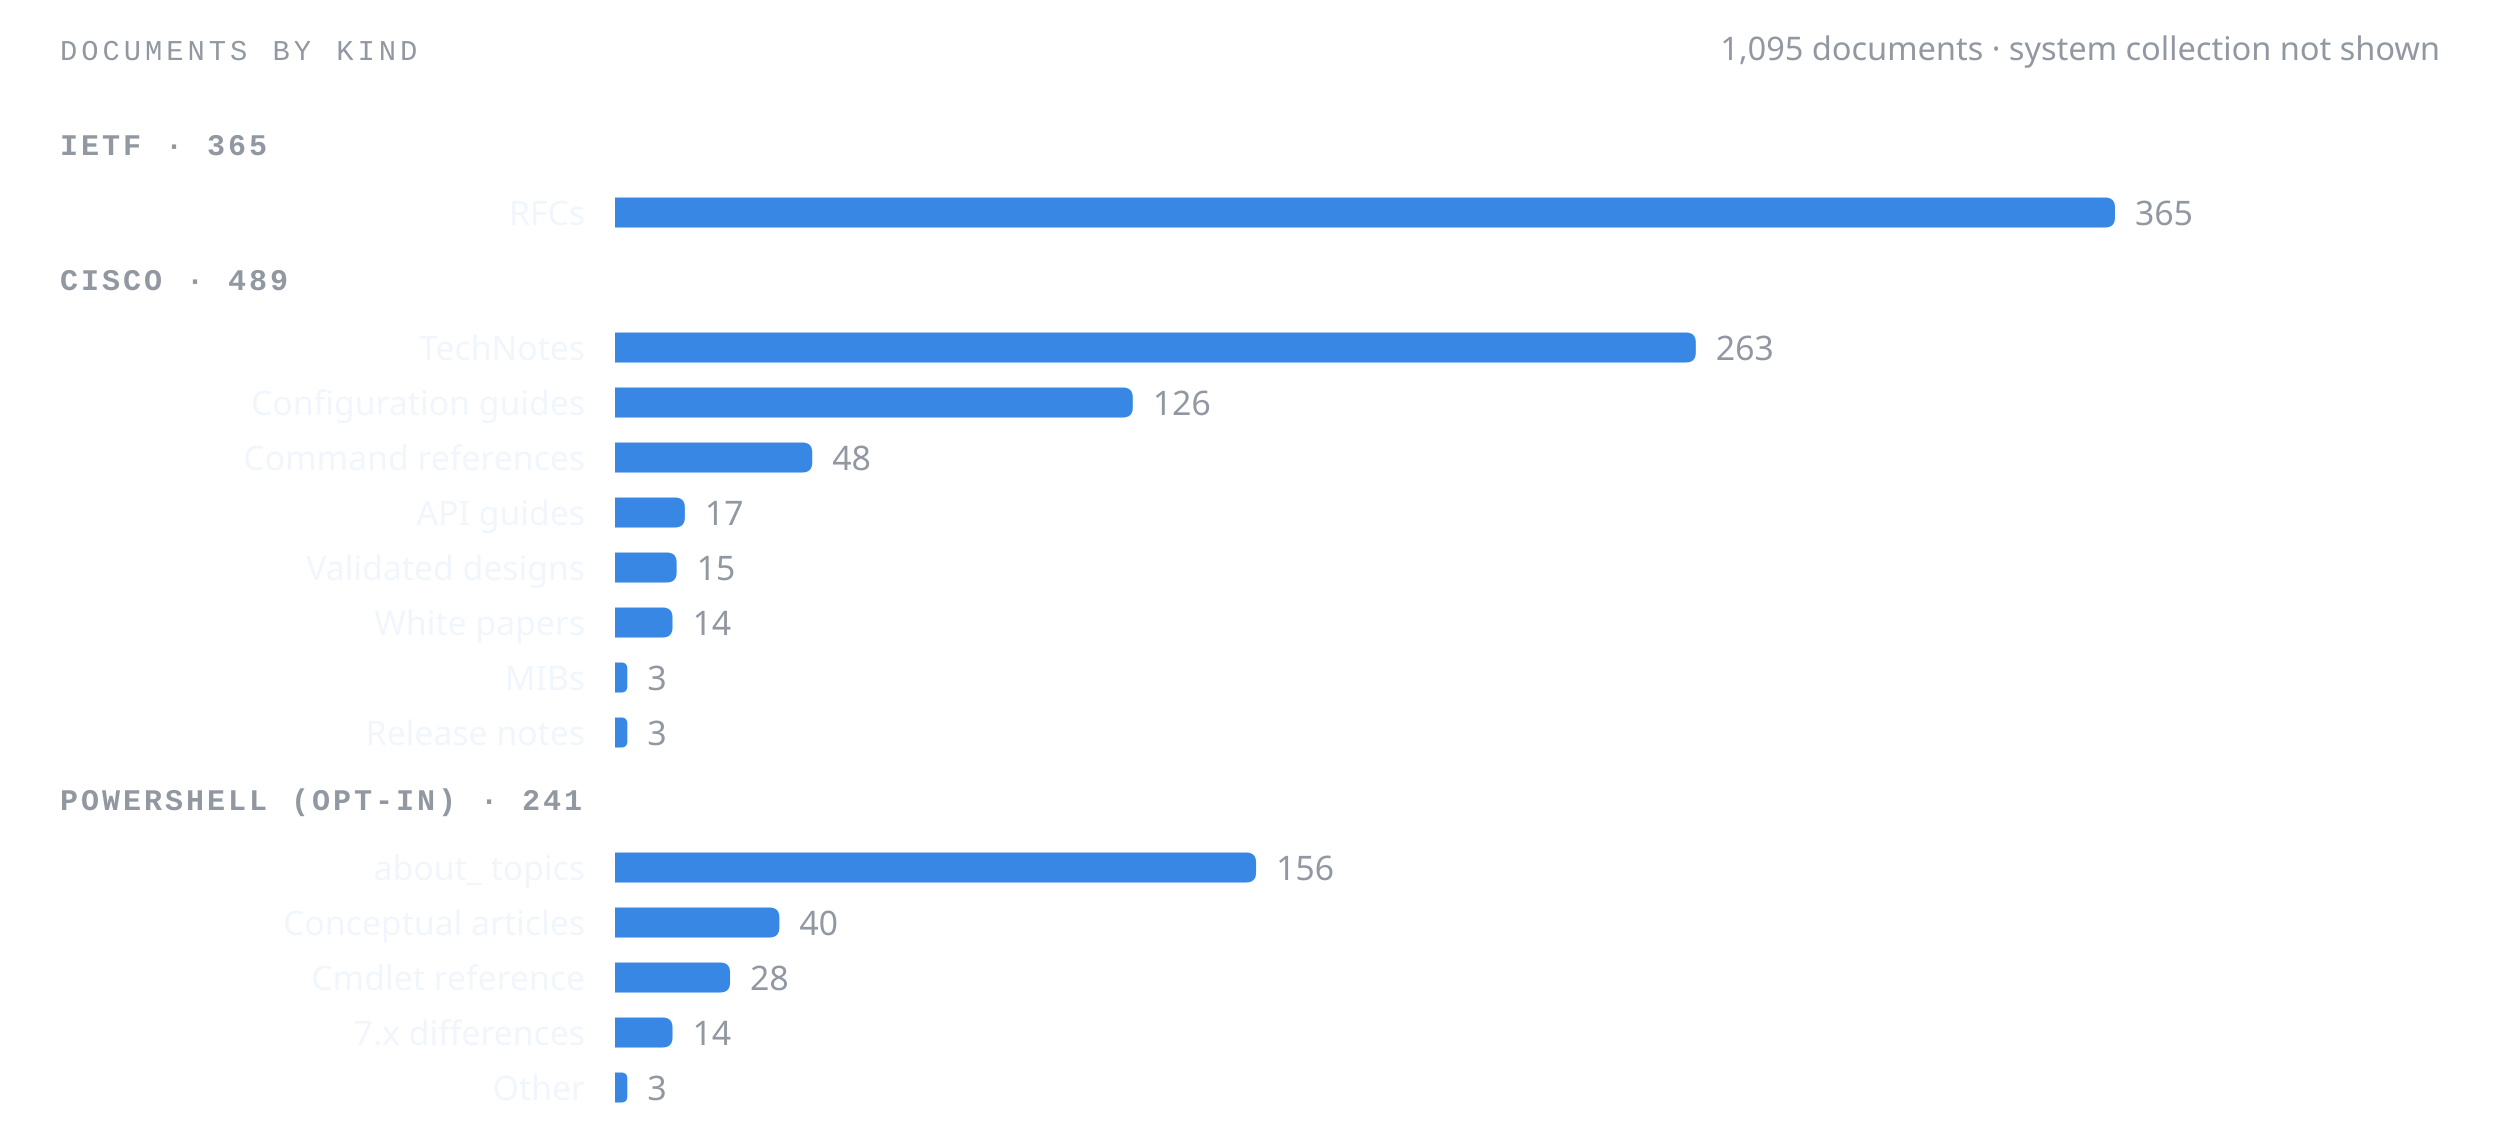
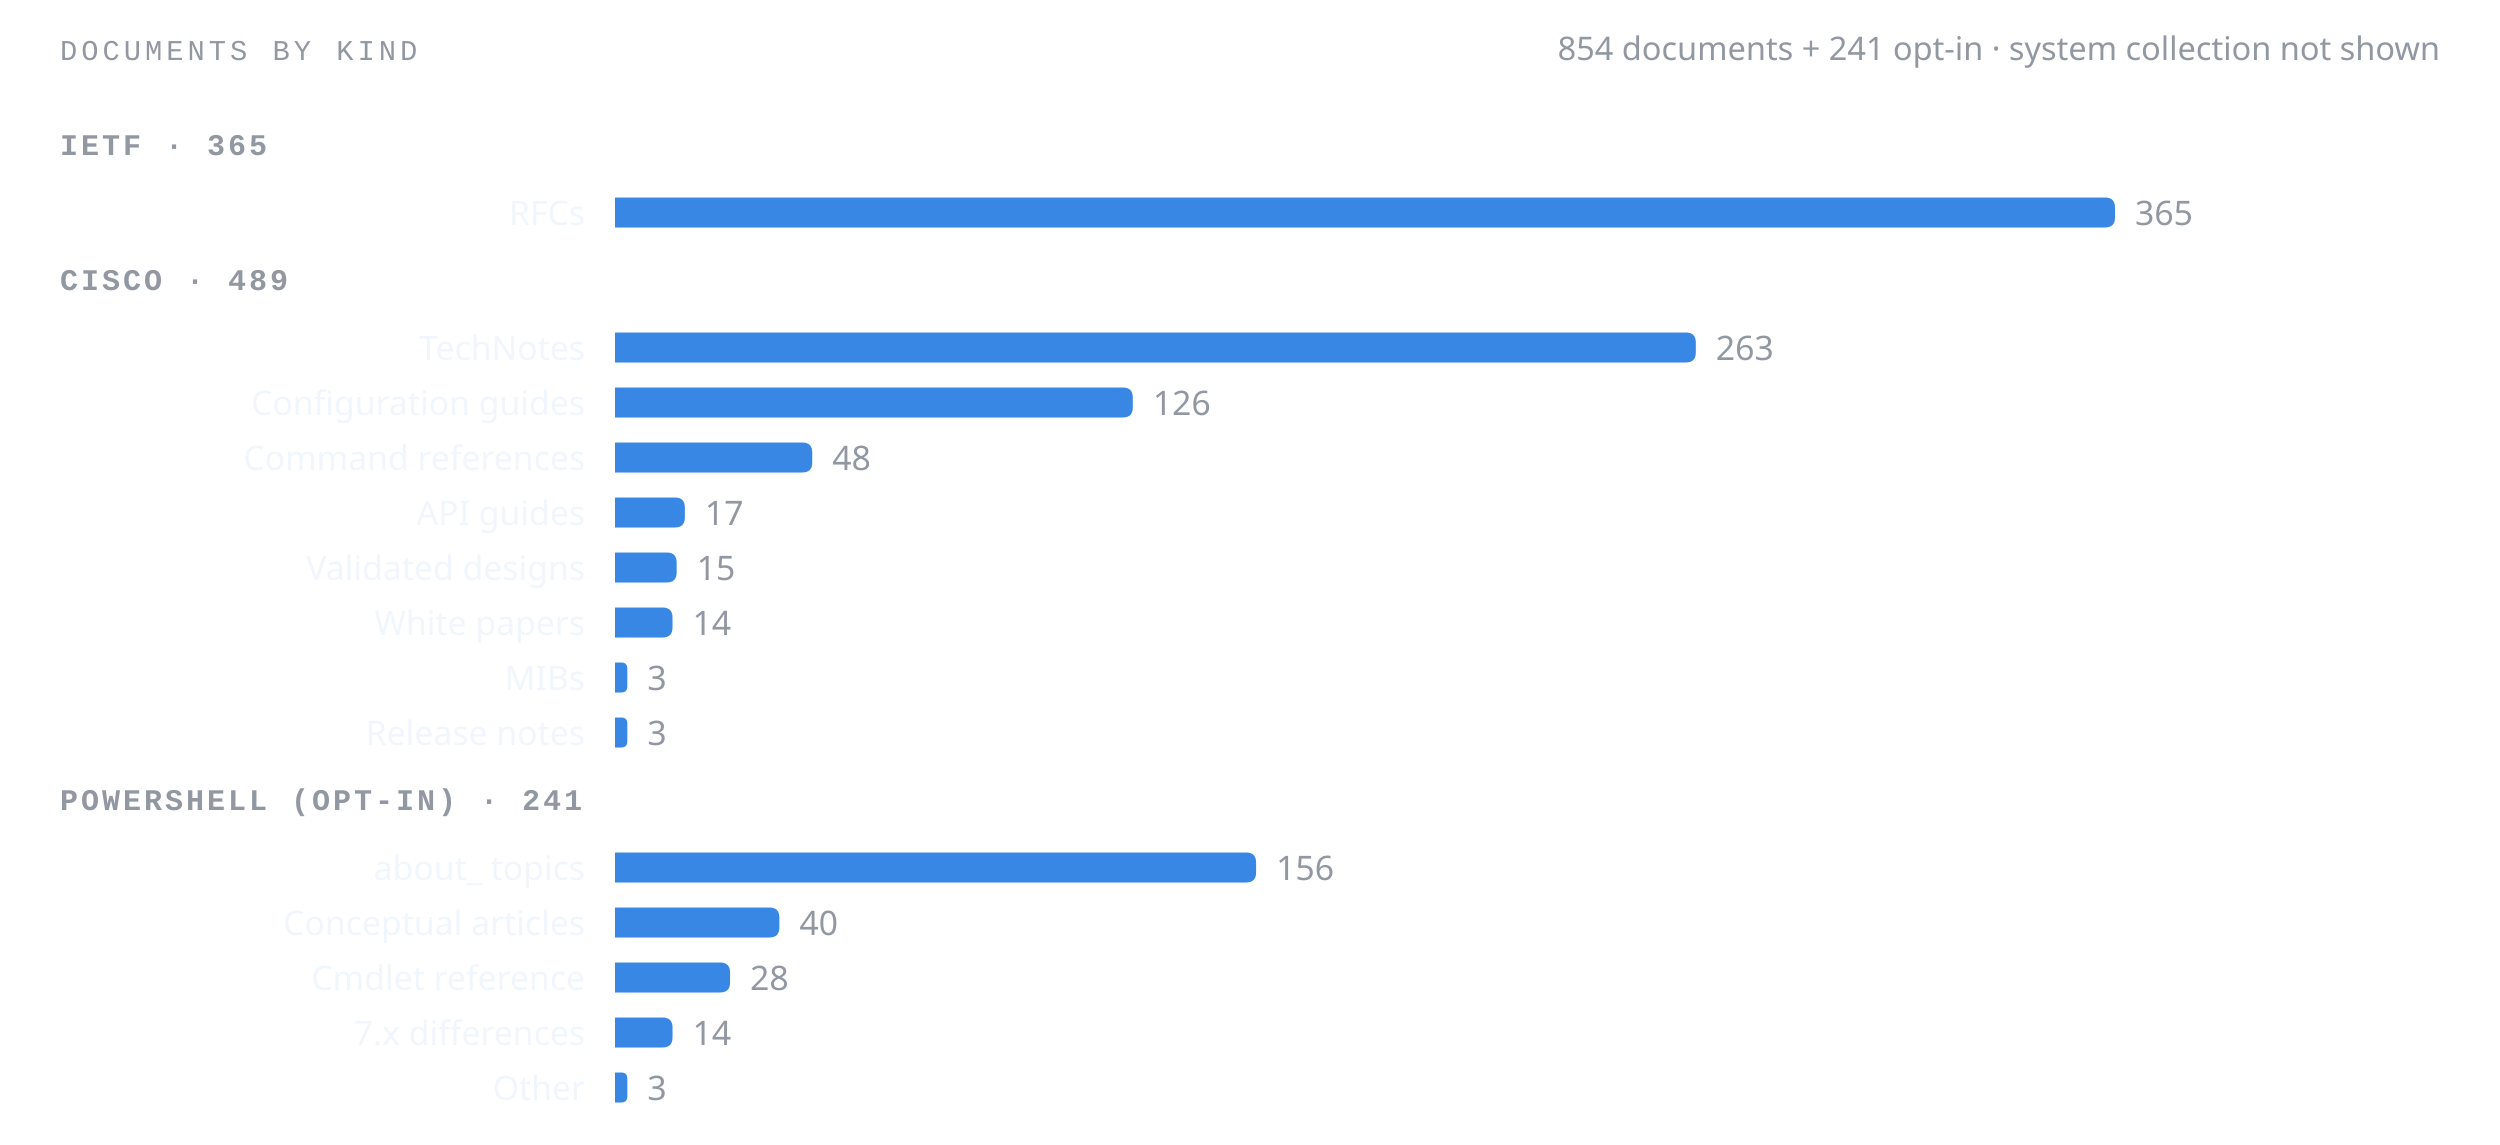
<svg xmlns="http://www.w3.org/2000/svg" width="1000" height="458" viewBox="0 0 1000 458" role="img" aria-labelledby="t d">
  <style>.s{font-family:-apple-system,BlinkMacSystemFont,'Segoe UI','Noto Sans',Helvetica,Arial,sans-serif}.m{font-family:ui-monospace,SFMono-Regular,'SF Mono',Menlo,Consolas,'Liberation Mono',monospace}</style>
  <defs>
    <marker id="ah" viewBox="0 0 10 10" refX="9" refY="5" markerWidth="6.5" markerHeight="6.5" orient="auto">
      <path d="M0 1L9.5 5L0 9z" fill="#9198a1" />
    </marker>
  </defs>
  <text x="24" y="24" class="m" font-size="11.5" font-weight="400" fill="#9198a1" letter-spacing="1.6">DOCUMENTS BY KIND</text>
-   <text x="976" y="24" class="s" font-size="13" font-weight="400" fill="#9198a1" text-anchor="end">1,095 documents · system collection not shown</text>
+   <text x="976" y="24" class="s" font-size="13" font-weight="400" fill="#9198a1" text-anchor="end">854 documents + 241 opt-in · system collection not shown</text>
  <text x="24" y="62" class="m" font-size="12" font-weight="600" fill="#9198a1" letter-spacing="1.2">IETF · 365</text>
  <text x="234" y="90" class="s" font-size="13.5" font-weight="400" fill="#f0f6fc" text-anchor="end">RFCs</text>
  <path d="M246 79H842Q846 79 846 83V87Q846 91 842 91H246Z" fill="#3987e5" />
  <text x="854" y="90" class="s" font-size="13.5" font-weight="400" fill="#9198a1">365</text>
  <text x="24" y="116" class="m" font-size="12" font-weight="600" fill="#9198a1" letter-spacing="1.2">CISCO · 489</text>
  <text x="234" y="144" class="s" font-size="13.5" font-weight="400" fill="#f0f6fc" text-anchor="end">TechNotes</text>
  <path d="M246 133H674.33Q678.33 133 678.33 137V141Q678.33 145 674.33 145H246Z" fill="#3987e5" />
  <text x="686.329" y="144" class="s" font-size="13.5" font-weight="400" fill="#9198a1">263</text>
  <text x="234" y="166" class="s" font-size="13.5" font-weight="400" fill="#f0f6fc" text-anchor="end">Configuration guides</text>
  <path d="M246 155H449.12Q453.12 155 453.12 159V163Q453.12 167 449.12 167H246Z" fill="#3987e5" />
  <text x="461.123" y="166" class="s" font-size="13.5" font-weight="400" fill="#9198a1">126</text>
  <text x="234" y="188" class="s" font-size="13.5" font-weight="400" fill="#f0f6fc" text-anchor="end">Command references</text>
  <path d="M246 177H320.9Q324.9 177 324.9 181V185Q324.9 189 320.9 189H246Z" fill="#3987e5" />
  <text x="332.904" y="188" class="s" font-size="13.5" font-weight="400" fill="#9198a1">48</text>
  <text x="234" y="210" class="s" font-size="13.5" font-weight="400" fill="#f0f6fc" text-anchor="end">API guides</text>
  <path d="M246 199H269.95Q273.95 199 273.95 203V207Q273.95 211 269.95 211H246Z" fill="#3987e5" />
  <text x="281.945" y="210" class="s" font-size="13.5" font-weight="400" fill="#9198a1">17</text>
  <text x="234" y="232" class="s" font-size="13.5" font-weight="400" fill="#f0f6fc" text-anchor="end">Validated designs</text>
  <path d="M246 221H266.66Q270.66 221 270.66 225V229Q270.66 233 266.66 233H246Z" fill="#3987e5" />
  <text x="278.658" y="232" class="s" font-size="13.5" font-weight="400" fill="#9198a1">15</text>
  <text x="234" y="254" class="s" font-size="13.5" font-weight="400" fill="#f0f6fc" text-anchor="end">White papers</text>
  <path d="M246 243H265.01Q269.01 243 269.01 247V251Q269.01 255 265.01 255H246Z" fill="#3987e5" />
  <text x="277.014" y="254" class="s" font-size="13.5" font-weight="400" fill="#9198a1">14</text>
  <text x="234" y="276" class="s" font-size="13.5" font-weight="400" fill="#f0f6fc" text-anchor="end">MIBs</text>
  <path d="M246 265H248.47Q250.93 265 250.93 267.466V274.534Q250.93 277 248.47 277H246Z" fill="#3987e5" />
  <text x="258.932" y="276" class="s" font-size="13.5" font-weight="400" fill="#9198a1">3</text>
  <text x="234" y="298" class="s" font-size="13.5" font-weight="400" fill="#f0f6fc" text-anchor="end">Release notes</text>
  <path d="M246 287H248.47Q250.93 287 250.93 289.466V296.534Q250.93 299 248.47 299H246Z" fill="#3987e5" />
  <text x="258.932" y="298" class="s" font-size="13.5" font-weight="400" fill="#9198a1">3</text>
  <text x="24" y="324" class="m" font-size="12" font-weight="600" fill="#9198a1" letter-spacing="1.2">POWERSHELL (OPT-IN) · 241</text>
  <text x="234" y="352" class="s" font-size="13.5" font-weight="400" fill="#f0f6fc" text-anchor="end">about_ topics</text>
  <path d="M246 341H498.44Q502.44 341 502.44 345V349Q502.44 353 498.44 353H246Z" fill="#3987e5" />
  <text x="510.438" y="352" class="s" font-size="13.5" font-weight="400" fill="#9198a1">156</text>
  <text x="234" y="374" class="s" font-size="13.5" font-weight="400" fill="#f0f6fc" text-anchor="end">Conceptual articles</text>
  <path d="M246 363H307.75Q311.75 363 311.75 367V371Q311.75 375 307.75 375H246Z" fill="#3987e5" />
  <text x="319.753" y="374" class="s" font-size="13.5" font-weight="400" fill="#9198a1">40</text>
  <text x="234" y="396" class="s" font-size="13.5" font-weight="400" fill="#f0f6fc" text-anchor="end">Cmdlet reference</text>
  <path d="M246 385H288.03Q292.03 385 292.03 389V393Q292.03 397 288.03 397H246Z" fill="#3987e5" />
  <text x="300.027" y="396" class="s" font-size="13.5" font-weight="400" fill="#9198a1">28</text>
  <text x="234" y="418" class="s" font-size="13.5" font-weight="400" fill="#f0f6fc" text-anchor="end">7.x differences</text>
  <path d="M246 407H265.01Q269.01 407 269.01 411V415Q269.01 419 265.01 419H246Z" fill="#3987e5" />
  <text x="277.014" y="418" class="s" font-size="13.5" font-weight="400" fill="#9198a1">14</text>
  <text x="234" y="440" class="s" font-size="13.5" font-weight="400" fill="#f0f6fc" text-anchor="end">Other</text>
  <path d="M246 429H248.47Q250.93 429 250.93 431.466V438.534Q250.93 441 248.47 441H246Z" fill="#3987e5" />
  <text x="258.932" y="440" class="s" font-size="13.5" font-weight="400" fill="#9198a1">3</text>
</svg>
